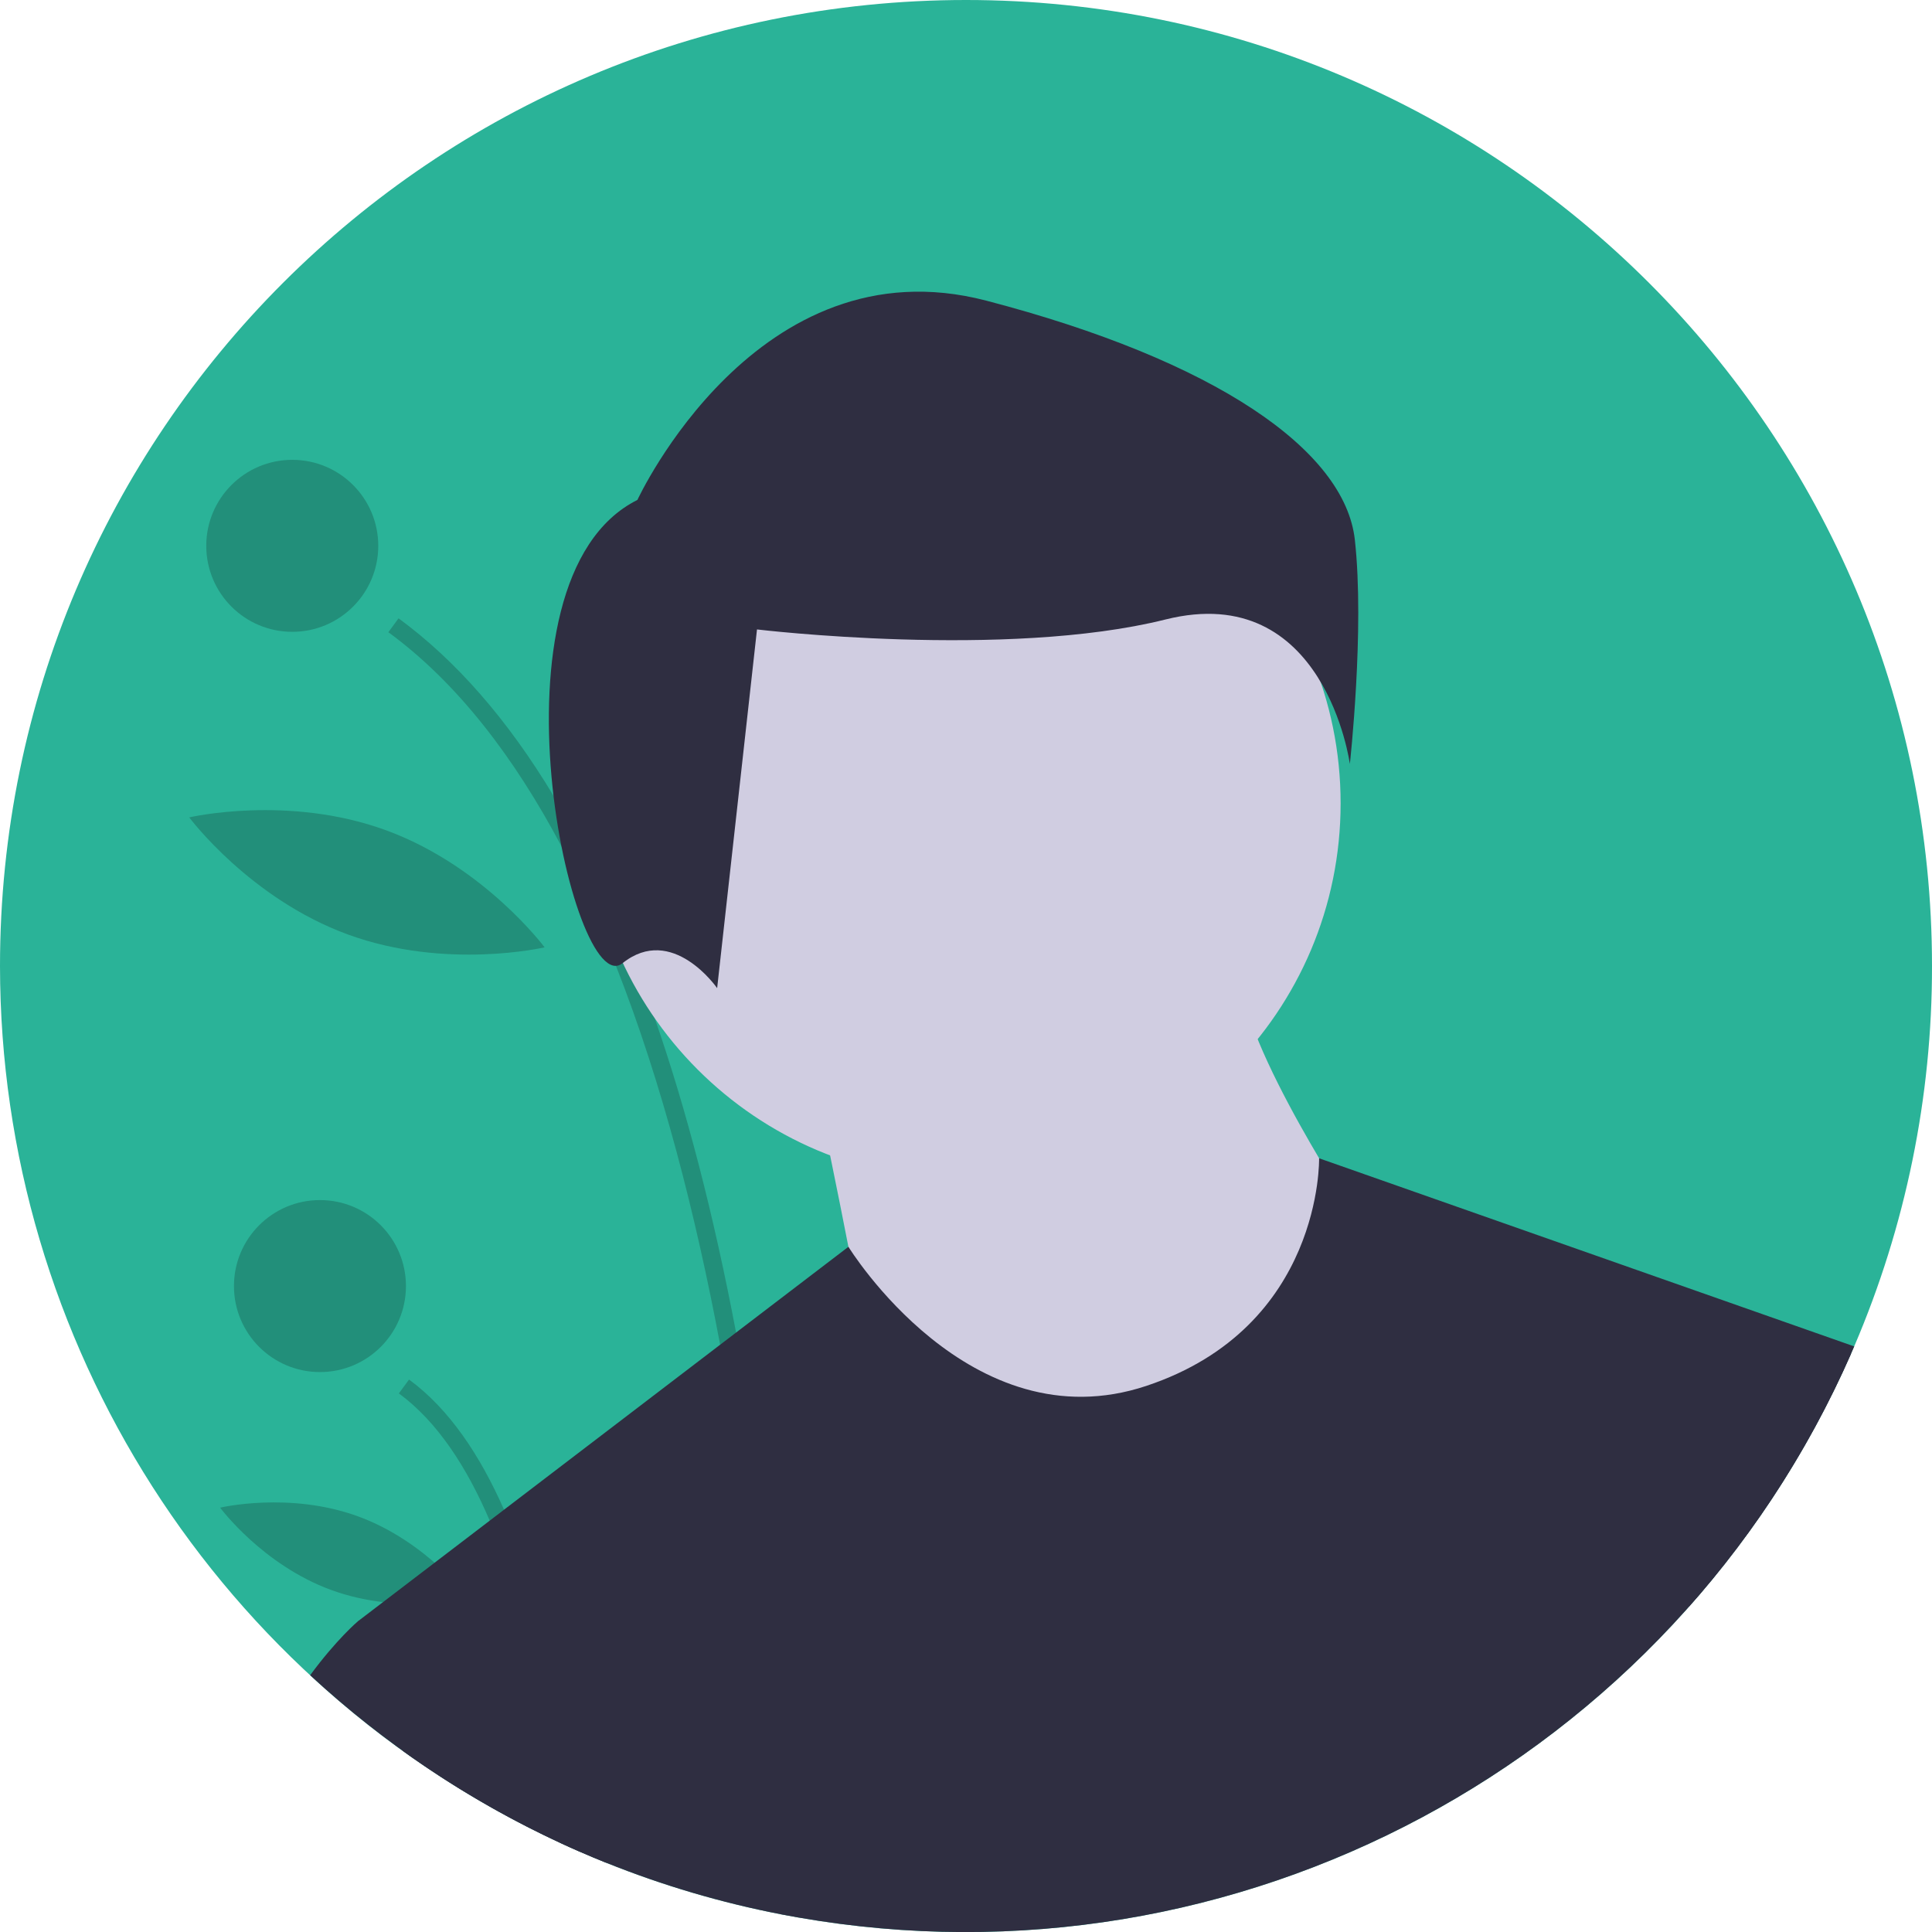
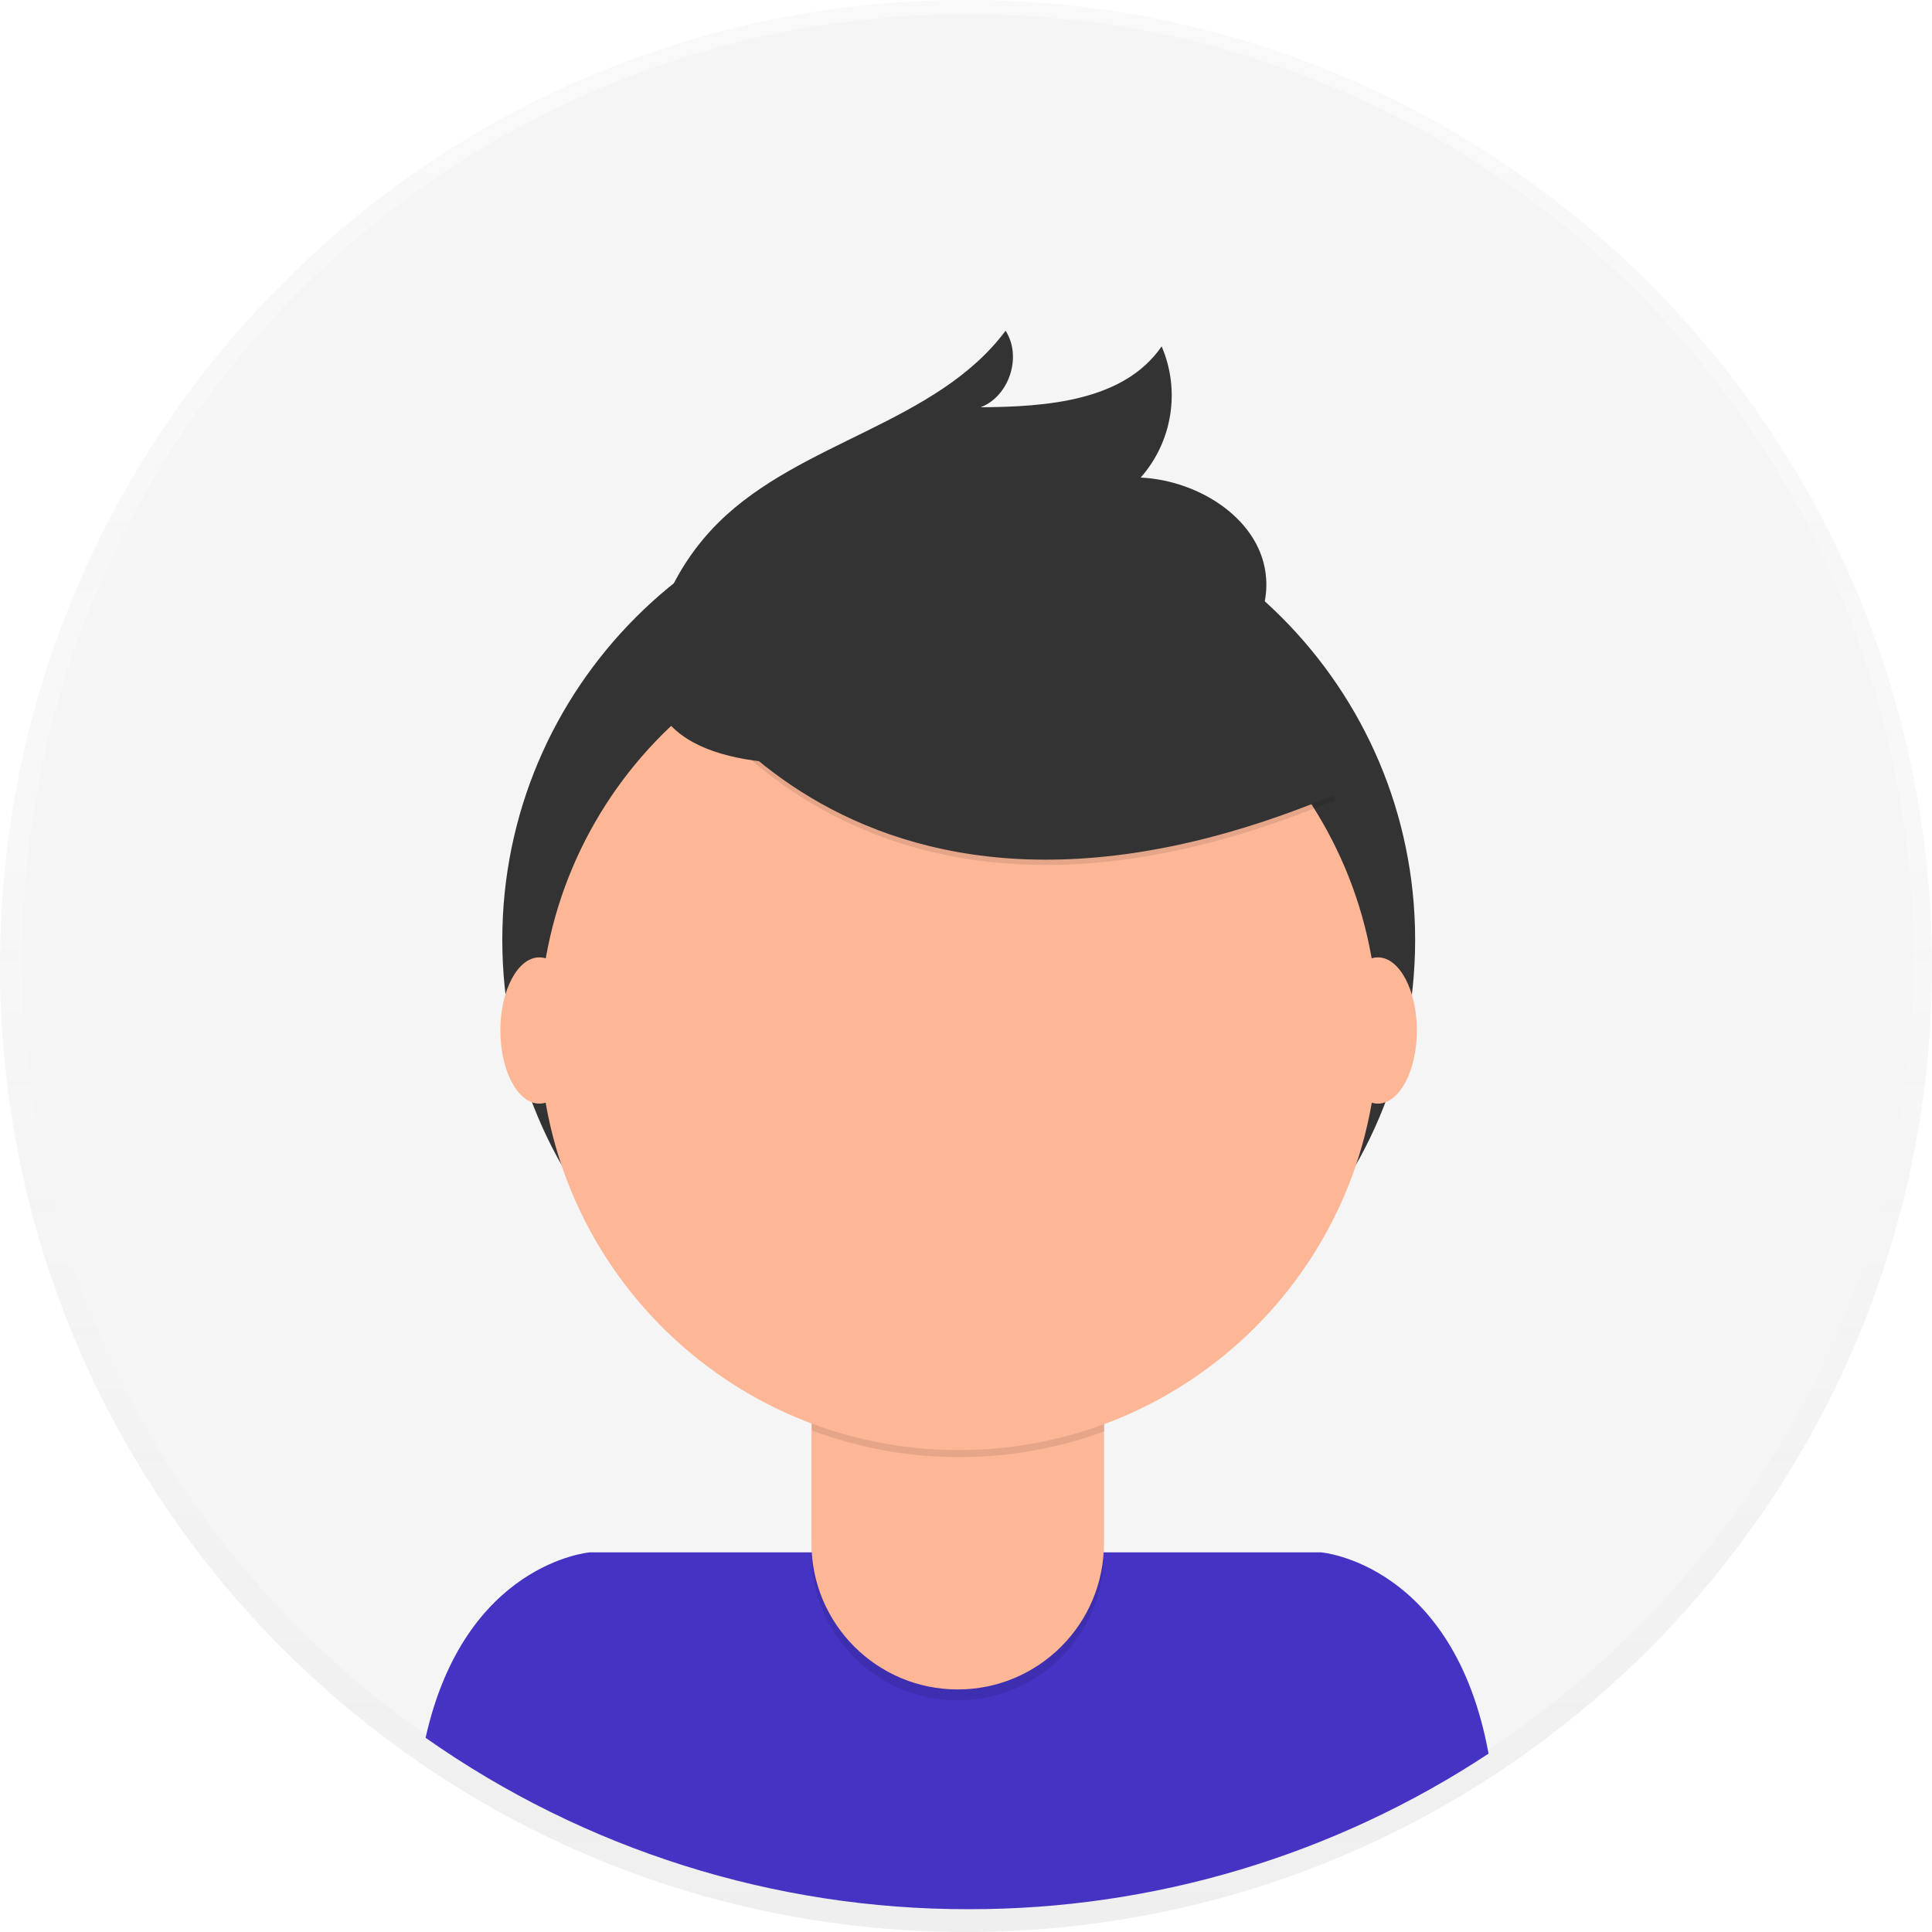
- <svg xmlns="http://www.w3.org/2000/svg" id="e59edb86-a3bc-4694-8aac-31e565ca5cfc" data-name="Layer 1" width="676" height="676" viewBox="0 0 676 676">
-   <path d="M938,450a336.852,336.852,0,0,1-27.22,133.1L909.66,585.68A338.559,338.559,0,0,1,541.35,782.93q-3.045-.54-6.08-1.12a334.981,334.981,0,0,1-61.14-18.03q-4.815-1.935-9.56-4.01c-2.16-.94-4.32-1.91-6.46-2.91A338.414,338.414,0,0,1,262,450c0-186.67,151.33-338,338-338S938,263.33,938,450Z" transform="translate(-262 -112)" fill="#2ab398" />
-   <path d="M541.35,782.93q-3.045-.54-6.08-1.12c-1.32-38.31-5.85-116.94-21.3-199.29C505.52,537.45,493.79,491.25,477.52,449.95a412.604,412.604,0,0,0-19.07-41.84c-16.44-31.05-36.38-57.19-60.56-74.9l3.56-4.86q30.165,22.11,54.22,62.08,7.215,11.97,13.86,25.54,7.125,14.52,13.59,30.83,4.125,10.38,7.97,21.48,16.74,48.195,28.46,109.98,2.595,13.65,4.94,27.97C536.6,680.2,540.25,748.59,541.35,782.93Z" transform="translate(-262 -112)" opacity="0.2" />
-   <path d="M464.57,759.77c-2.16-.94-4.32-1.91-6.46-2.91-2.09-22.7-5.93-50.86-12.95-77.59A254.557,254.557,0,0,0,433.35,644.07c-8.01-18.75-18.38-34.69-31.79-44.52l3.56-4.85c14.04,10.28,24.87,26.53,33.24,45.54,9.43,21.42,15.72,46.35,19.91,70.17C461.38,728.1,463.34,745.19,464.57,759.77Z" transform="translate(-262 -112)" opacity="0.2" />
-   <circle cx="102.262" cy="190.982" r="30.089" opacity="0.2" />
-   <circle cx="111.951" cy="449.991" r="30.089" opacity="0.2" />
-   <path d="M483.714,353.521c-6.38,35.997,7.705,68.592,7.705,68.592s24.43-25.768,30.81-61.766-7.705-68.592-7.705-68.592S490.095,317.524,483.714,353.521Z" transform="translate(-262 -112)" opacity="0.2" />
-   <path d="M383.718,438.971c34.335,12.555,68.837,4.498,68.837,4.498s-21.166-28.413-55.501-40.968-68.837-4.498-68.837-4.498S349.383,426.416,383.718,438.971Z" transform="translate(-262 -112)" opacity="0.2" />
-   <path d="M377.895,668.333c24.066,8.8,48.283,3.059,48.283,3.059S411.377,651.384,387.311,642.584s-48.283-3.059-48.283-3.059S353.829,659.533,377.895,668.333Z" transform="translate(-262 -112)" opacity="0.2" />
-   <circle cx="337.306" cy="281.079" r="131.77" fill="#d0cde1" />
-   <path d="M547.833,493.965s16.471,78.239,16.471,86.474,78.239,45.296,78.239,45.296L712.546,613.382,737.253,539.261s-41.178-61.767-41.178-86.474Z" transform="translate(-262 -112)" fill="#d0cde1" />
-   <path d="M910.78,583.1,909.66,585.68A338.559,338.559,0,0,1,541.35,782.93q-3.045-.54-6.08-1.12a334.981,334.981,0,0,1-61.14-18.03q-4.815-1.935-9.56-4.01c-2.16-.94-4.32-1.91-6.46-2.91a337.593,337.593,0,0,1-55.25-32.28l-15.62-45.31,8.78-6.7,18.06-13.79,19.27-14.71,5.01-3.83,75.61-57.72,5.58-4.26,39.3-30,.01-.01s42.5,69.25,104.27,48.66,60.42-79.63,60.42-79.63Z" transform="translate(-262 -112)" fill="#2f2e41" />
-   <path d="M485.035,286.916s41.837-90.646,122.023-69.728,125.51,52.296,128.996,83.673-1.743,78.443-1.743,78.443-8.716-64.498-64.498-50.552-142.941,3.486-142.941,3.486L512.926,457.748s-15.689-22.661-33.121-8.716S429.253,314.807,485.035,286.916Z" transform="translate(-262 -112)" fill="#2f2e41" />
-   <path d="M474.13,763.78q-4.815-1.935-9.56-4.01c-2.16-.94-4.32-1.91-6.46-2.91a338.835,338.835,0,0,1-87.59-58.7c9.19-12.52,16.72-18.89,16.72-18.89h61.77l9.26,31.14Z" transform="translate(-262 -112)" fill="#2f2e41" />
-   <path d="M856.67,576.32l52.99,9.36A337.944,337.944,0,0,1,852.9,674.25Z" transform="translate(-262 -112)" fill="#2f2e41" />
+ <svg xmlns="http://www.w3.org/2000/svg" id="457bf273-24a3-4fd8-a857-e9b918267d6a" data-name="Layer 1" width="698" height="698" viewBox="0 0 698 698">
+   <defs>
+     <linearGradient id="b247946c-c62f-4d08-994a-4c3d64e1e98f" x1="349" y1="698" x2="349" gradientUnits="userSpaceOnUse">
+       <stop offset="0" stop-color="gray" stop-opacity="0.25" />
+       <stop offset="0.54" stop-color="gray" stop-opacity="0.12" />
+       <stop offset="1" stop-color="gray" stop-opacity="0.1" />
+     </linearGradient>
+   </defs>
+   <g opacity="0.5">
+     <circle cx="349" cy="349" r="349" fill="url(#b247946c-c62f-4d08-994a-4c3d64e1e98f)" />
+   </g>
+   <circle cx="349.68" cy="346.77" r="341.64" fill="#f5f5f5" />
+   <path d="M601,790.76a340,340,0,0,0,187.79-56.2c-12.59-68.8-60.5-72.72-60.5-72.72H464.09s-45.21,3.71-59.33,67A340.07,340.07,0,0,0,601,790.76Z" transform="translate(-251 -101)" fill="#4533c3" />
+   <circle cx="346.37" cy="339.57" r="164.9" fill="#333" />
+   <path d="M293.15,476.92H398.81a0,0,0,0,1,0,0v84.53A52.83,52.83,0,0,1,346,614.28h0a52.83,52.83,0,0,1-52.83-52.83V476.92a0,0,0,0,1,0,0Z" opacity="0.1" />
+   <path d="M296.5,473h99a3.35,3.35,0,0,1,3.35,3.35v81.18A52.83,52.83,0,0,1,346,610.37h0a52.83,52.83,0,0,1-52.83-52.83V476.35A3.35,3.35,0,0,1,296.5,473Z" fill="#fdb797" />
+   <path d="M544.34,617.82a152.07,152.07,0,0,0,105.66.29v-13H544.34Z" transform="translate(-251 -101)" opacity="0.1" />
+   <circle cx="346.37" cy="372.44" r="151.45" fill="#fdb797" />
+   <path d="M489.49,335.68S553.32,465.24,733.37,390l-41.92-65.73-74.31-26.67Z" transform="translate(-251 -101)" opacity="0.1" />
+   <path d="M489.49,333.78s63.83,129.56,243.88,54.3l-41.92-65.73-74.31-26.67Z" transform="translate(-251 -101)" fill="#333" />
+   <path d="M488.93,325a87.49,87.49,0,0,1,21.69-35.27c29.79-29.45,78.63-35.66,103.68-69.24,6,9.32,1.36,23.65-9,27.65,24-.16,51.81-2.26,65.38-22a44.89,44.89,0,0,1-7.57,47.4c21.27,1,44,15.4,45.34,36.65.92,14.16-8,27.56-19.59,35.68s-25.71,11.85-39.56,14.9C608.86,369.7,462.54,407.07,488.93,325Z" transform="translate(-251 -101)" fill="#333" />
+   <ellipse cx="194.86" cy="372.3" rx="14.09" ry="26.42" fill="#fdb797" />
+   <ellipse cx="497.8" cy="372.3" rx="14.09" ry="26.42" fill="#fdb797" />
</svg>
